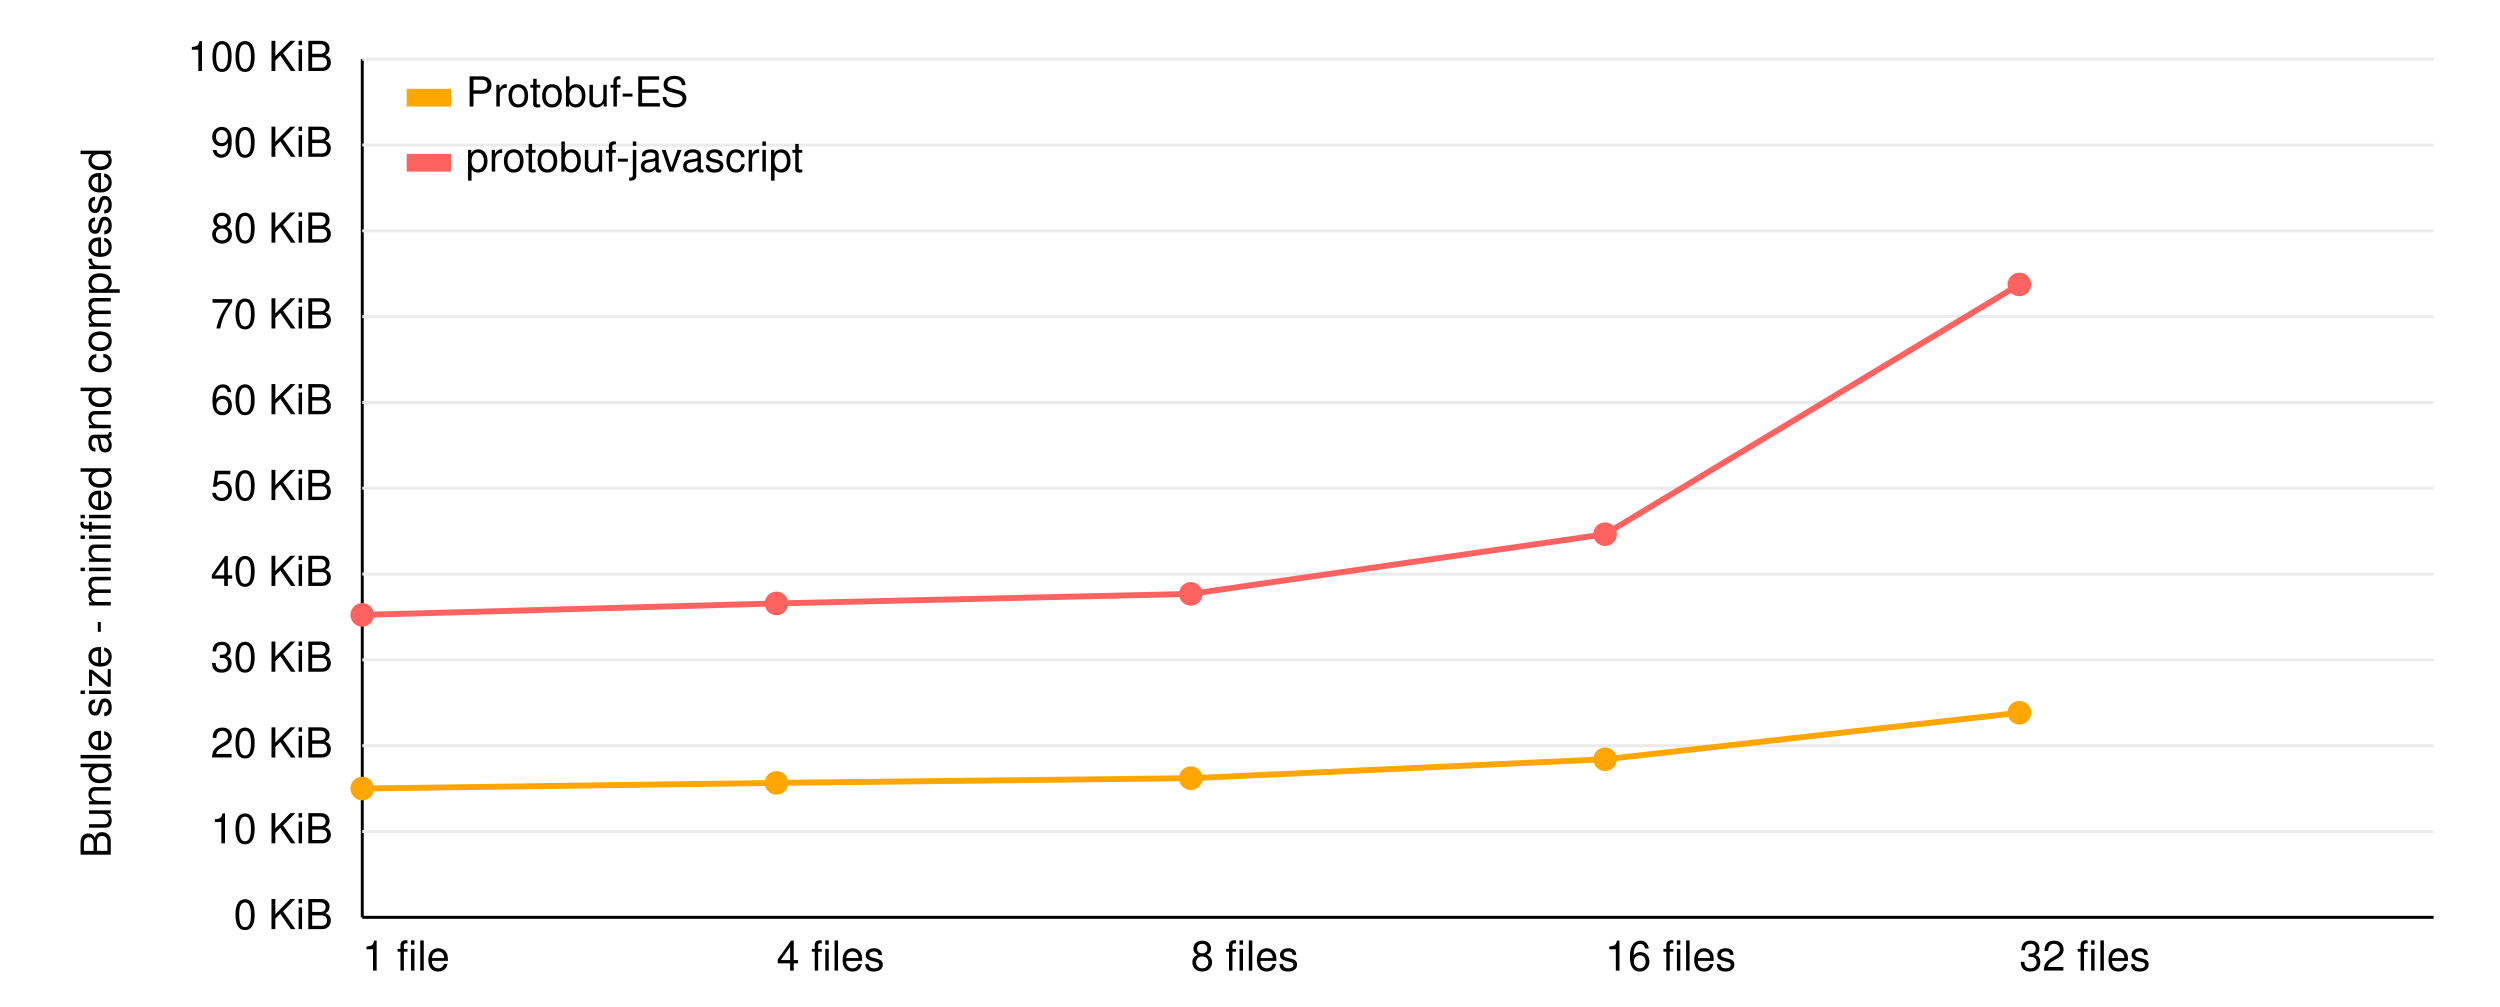
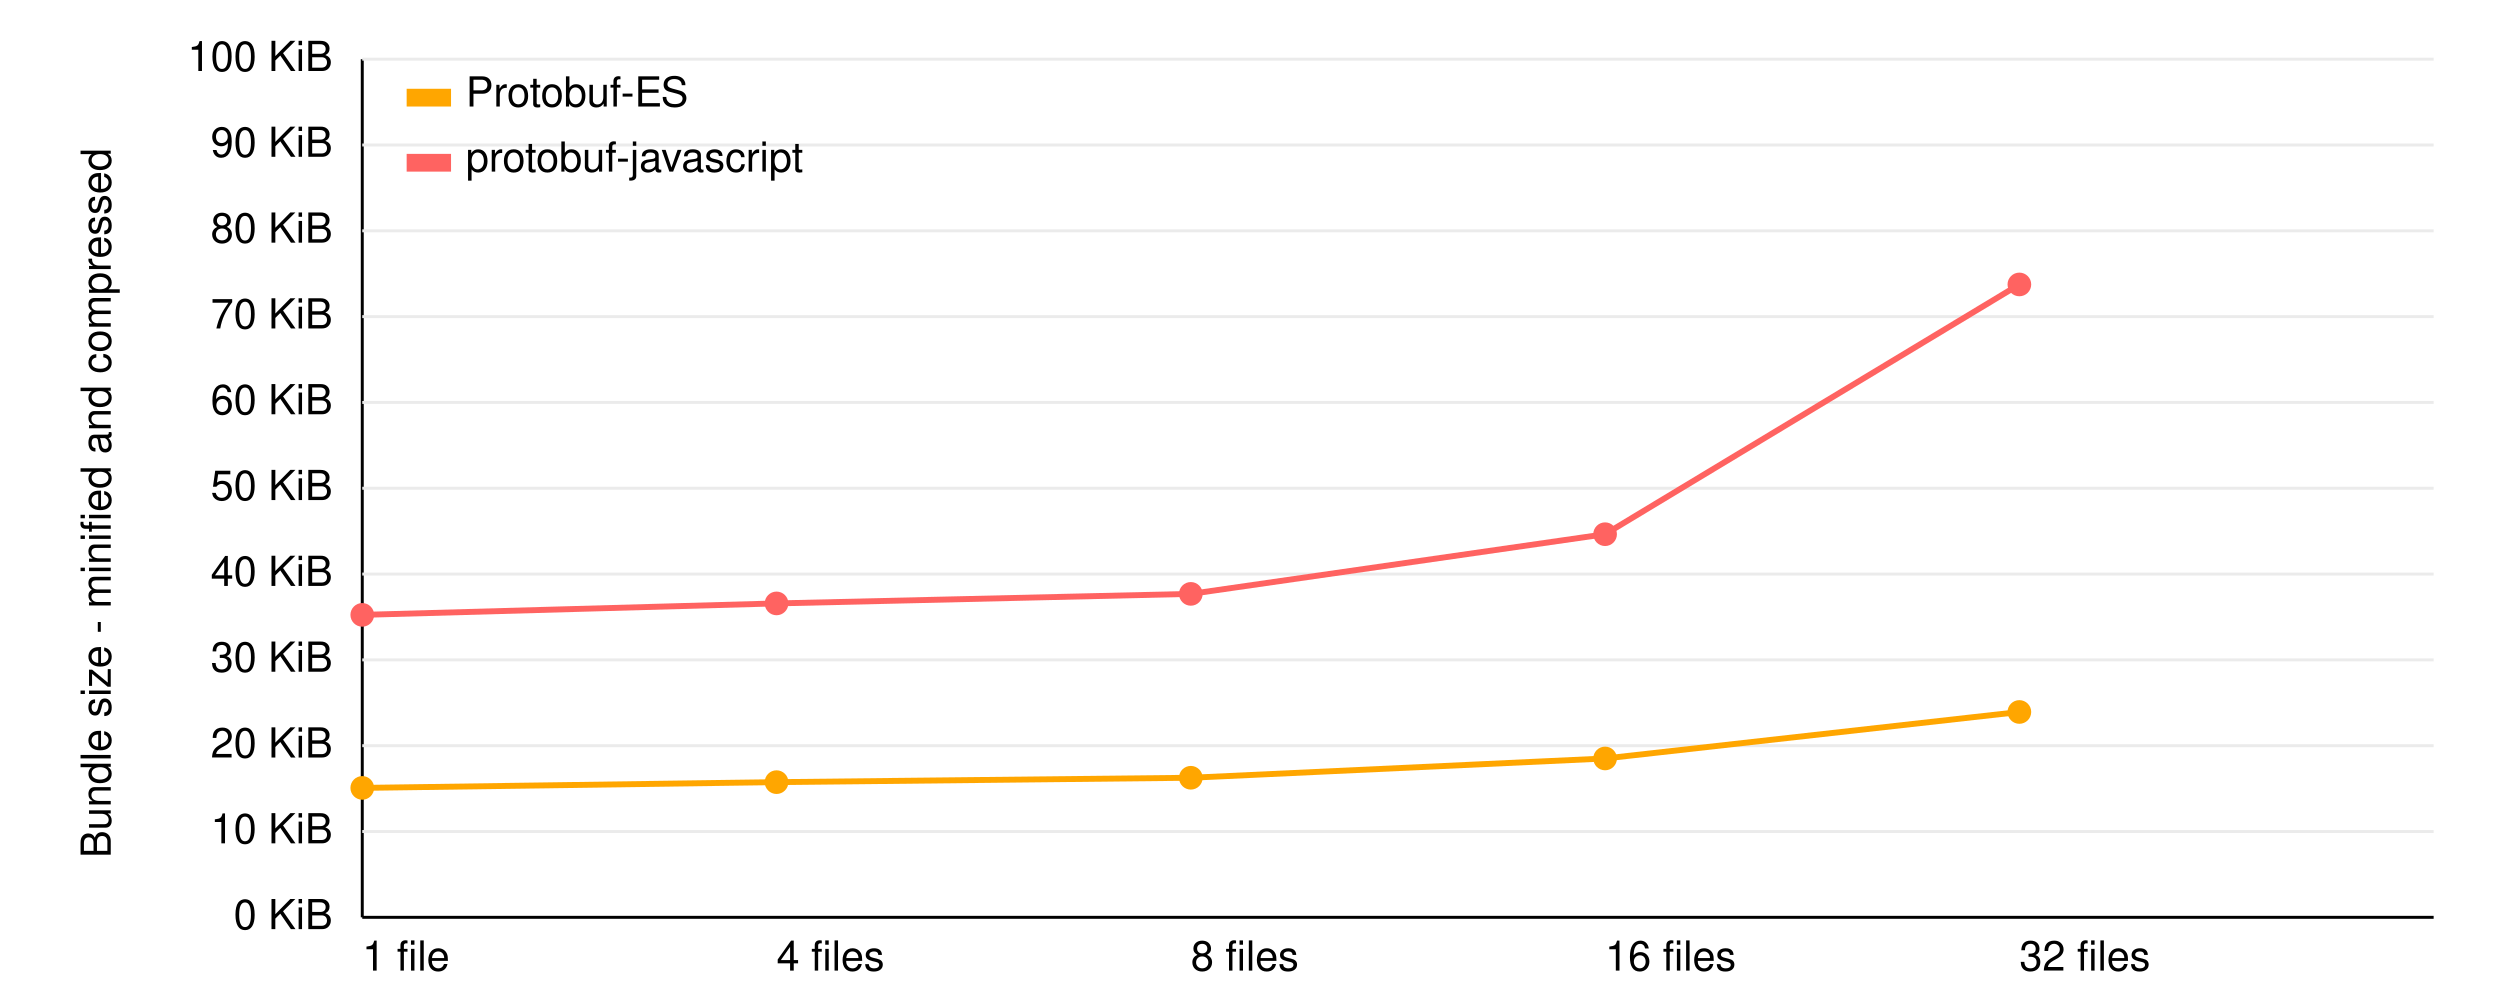
<svg xmlns="http://www.w3.org/2000/svg" version="1.1" width="820px" height="330px" viewBox="0 0 820 340" class="chart">
  <style>
      
      text {
        font: 14px Verdana, Helvetica, Arial, sans-serif;
      }
      
    </style>
  <g transform="translate(110,310)">
    <line y1="0" x2="700" stroke="black" />
    <text x="0" y="18" text-anchor="start">1 file</text>
    <text x="140" y="18" text-anchor="start">4 files</text>
    <text x="280" y="18" text-anchor="start">8 files</text>
    <text x="420" y="18" text-anchor="start">16 files</text>
    <text x="560" y="18" text-anchor="start">32 files</text>
  </g>
  <g transform="translate(110, 20)">
    <line x1="0" x2="0" y1="0" y2="290" stroke="black" />
    <g transform="rotate(-90), translate(-150,-85)">
      <text text-anchor="middle">Bundle size - minified and compressed</text>
    </g>
    <text x="-10" y="4" text-anchor="end">100 KiB</text>
    <line x1="0" x2="700" y1="0" y2="0" stroke="#ebebeb" />
    <text x="-10" y="33" text-anchor="end">90 KiB</text>
    <line x1="0" x2="700" y1="29" y2="29" stroke="#ebebeb" />
    <text x="-10" y="62" text-anchor="end">80 KiB</text>
    <line x1="0" x2="700" y1="58" y2="58" stroke="#ebebeb" />
    <text x="-10" y="91" text-anchor="end">70 KiB</text>
    <line x1="0" x2="700" y1="87" y2="87" stroke="#ebebeb" />
    <text x="-10" y="120" text-anchor="end">60 KiB</text>
    <line x1="0" x2="700" y1="116" y2="116" stroke="#ebebeb" />
    <text x="-10" y="149" text-anchor="end">50 KiB</text>
    <line x1="0" x2="700" y1="145" y2="145" stroke="#ebebeb" />
    <text x="-10" y="178" text-anchor="end">40 KiB</text>
    <line x1="0" x2="700" y1="174" y2="174" stroke="#ebebeb" />
    <text x="-10" y="207" text-anchor="end">30 KiB</text>
    <line x1="0" x2="700" y1="203" y2="203" stroke="#ebebeb" />
    <text x="-10" y="236" text-anchor="end">20 KiB</text>
    <line x1="0" x2="700" y1="232" y2="232" stroke="#ebebeb" />
    <text x="-10" y="265" text-anchor="end">10 KiB</text>
    <line x1="0" x2="700" y1="261" y2="261" stroke="#ebebeb" />
    <text x="-10" y="294" text-anchor="end">0 KiB</text>
  </g>
  <g transform="translate(110, 20)">
-     <polyline fill="none" stroke="#ffa600" stroke-width="2" points="0,246.475 140,244.566 280,242.98 420,236.579 560,220.864">
+     <polyline fill="none" stroke="#ffa600" stroke-width="2" points="0,246.265 140,244.319 280,242.835 420,236.313 560,220.604">
    </polyline>
-     <circle cx="0" cy="246.475" r="4" fill="#ffa600" />
-     <circle cx="140" cy="244.566" r="4" fill="#ffa600" />
-     <circle cx="280" cy="242.98" r="4" fill="#ffa600" />
-     <circle cx="420" cy="236.579" r="4" fill="#ffa600" />
-     <circle cx="560" cy="220.864" r="4" fill="#ffa600" />
+     <circle cx="0" cy="246.265" r="4" fill="#ffa600" />
+     <circle cx="140" cy="244.319" r="4" fill="#ffa600" />
+     <circle cx="280" cy="242.835" r="4" fill="#ffa600" />
+     <circle cx="420" cy="236.313" r="4" fill="#ffa600" />
+     <circle cx="560" cy="220.604" r="4" fill="#ffa600" />
  </g>
  <g transform="translate(110, 20)">
    <polyline fill="none" stroke="#ff6361" stroke-width="2" points="0,187.789 140,183.918 280,180.695 420,160.528 560,76.125">
    </polyline>
    <circle cx="0" cy="187.789" r="4" fill="#ff6361" />
    <circle cx="140" cy="183.918" r="4" fill="#ff6361" />
    <circle cx="280" cy="180.695" r="4" fill="#ff6361" />
    <circle cx="420" cy="160.528" r="4" fill="#ff6361" />
    <circle cx="560" cy="76.125" r="4" fill="#ff6361" />
  </g>
  <g transform="translate(125, 30)">
    <g transform="translate(0, 0)">
      <rect width="15" height="6" fill="#ffa600" />
      <text x="20" y="6">Protobuf-ES</text>
    </g>
    <g transform="translate(0, 22)">
      <rect width="15" height="6" fill="#ff6361" />
      <text x="20" y="6">protobuf-javascript</text>
    </g>
  </g>
</svg>
